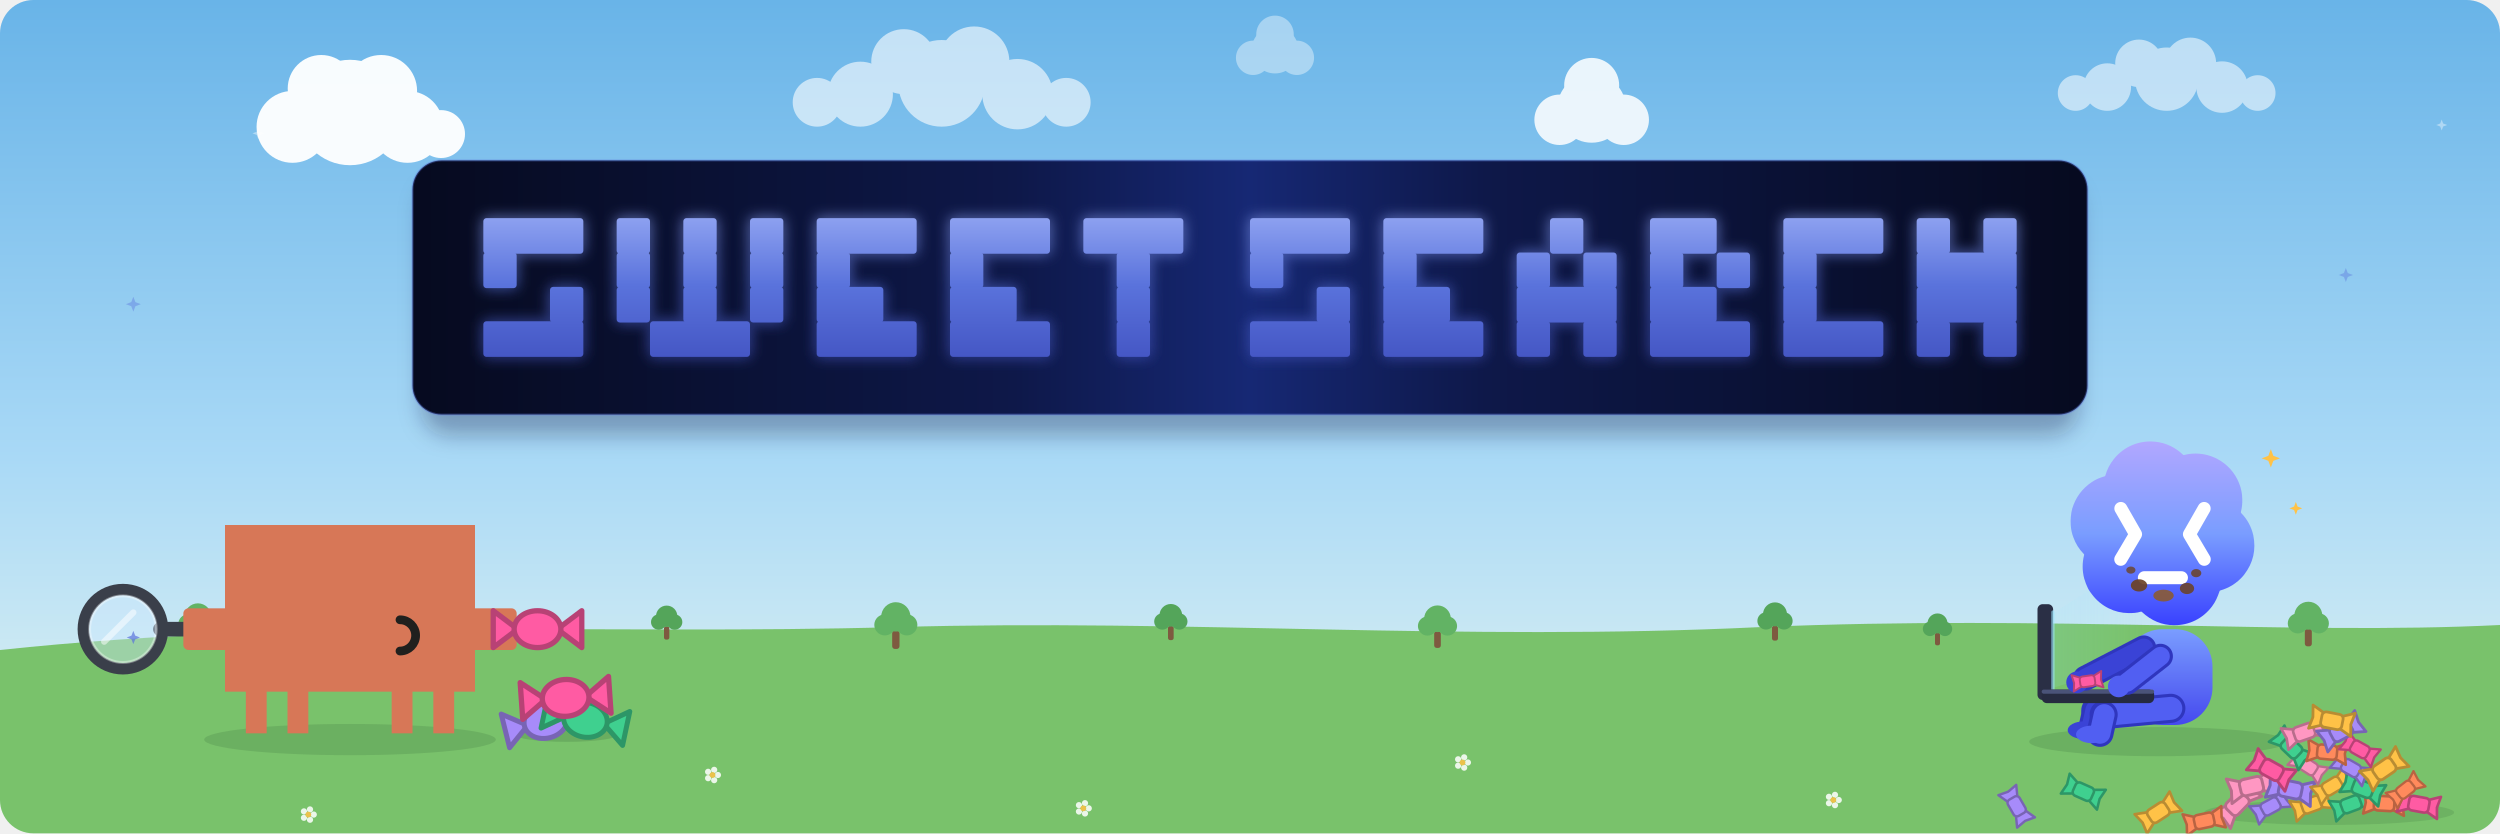
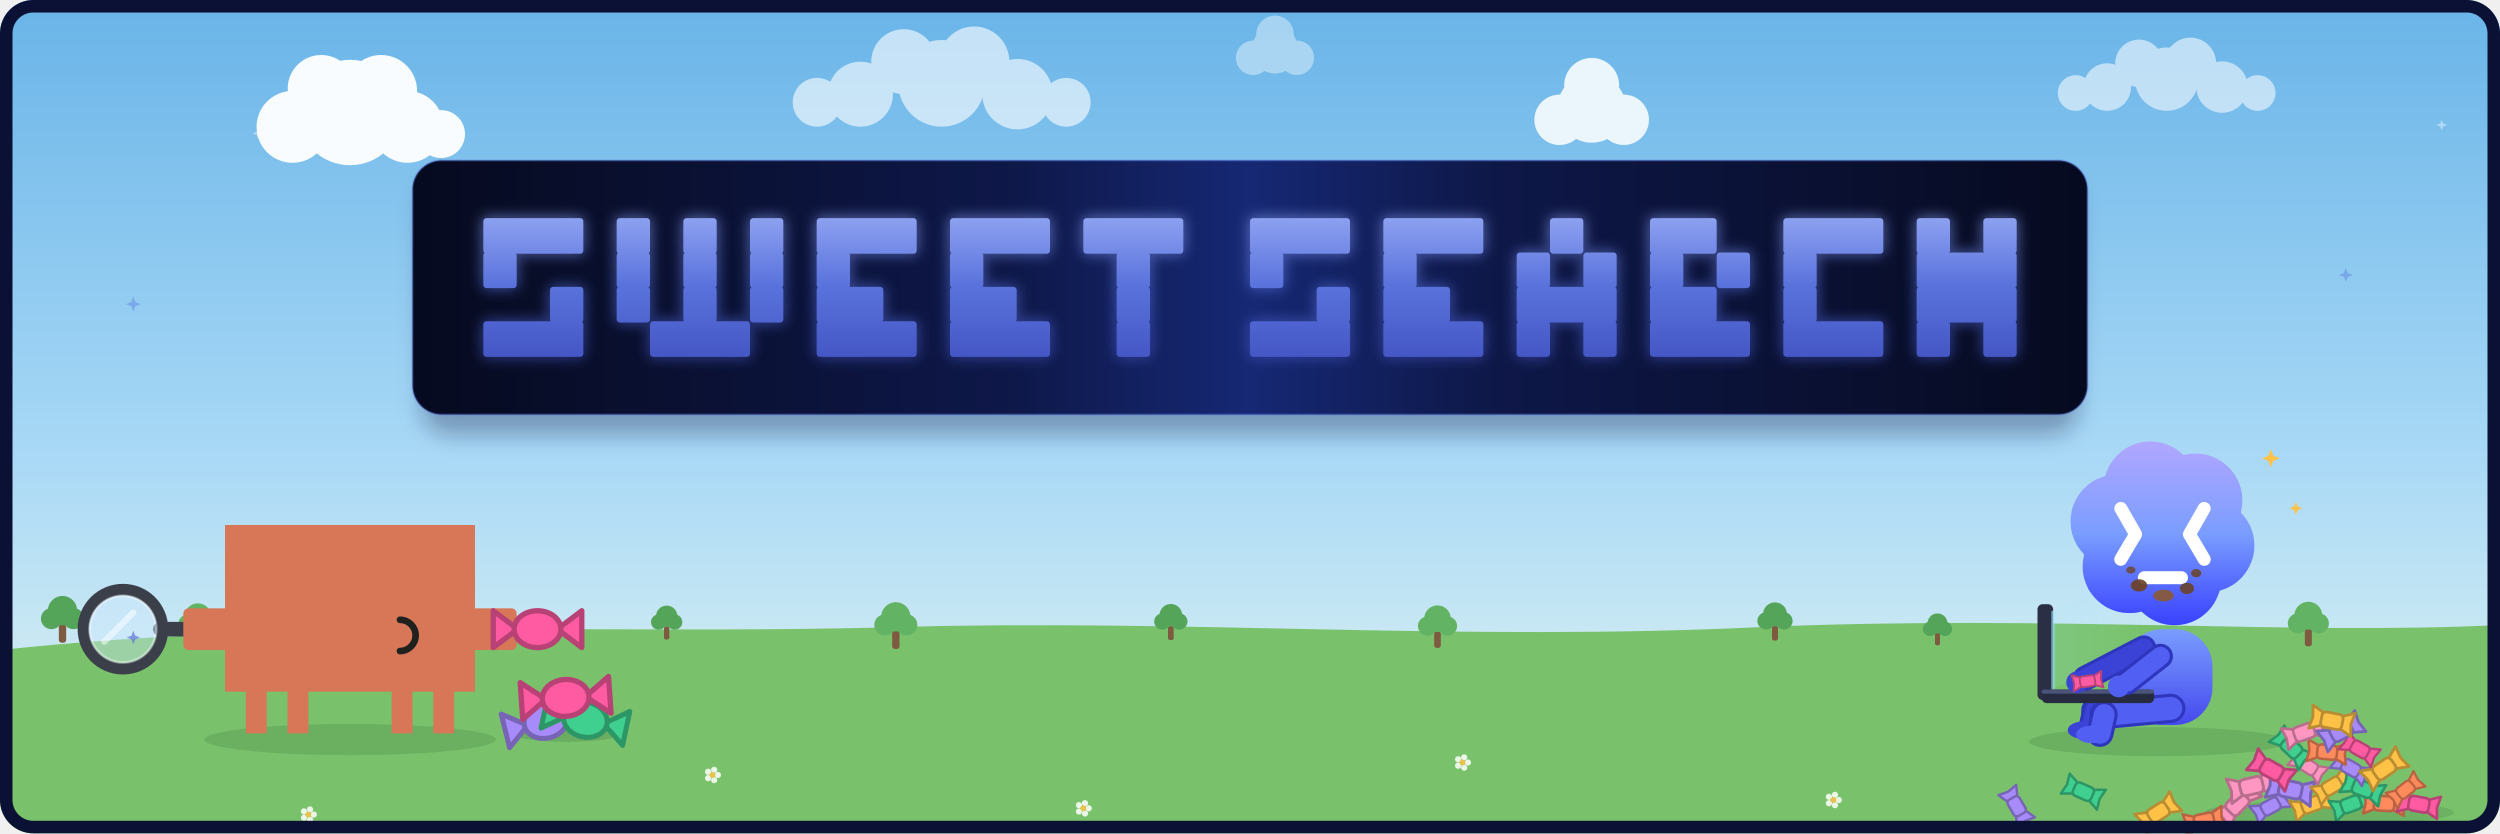
<svg xmlns="http://www.w3.org/2000/svg" viewBox="0 0 1200 400" width="1200" height="400" role="img" aria-label="sweet-search — Clawd and Codex enjoying candy around the SWEET SEARCH terminal banner">
  <defs>
    <linearGradient id="skyGrad" x1="0" y1="0" x2="0" y2="1">
      <stop offset="0%" stop-color="#69B4E8" />
      <stop offset="55%" stop-color="#A9D9F6" />
      <stop offset="100%" stop-color="#EAF7F0" />
    </linearGradient>
    <linearGradient id="bandGrad" x1="0" y1="0" x2="1" y2="0">
      <stop offset="0%" stop-color="#060A1F" />
      <stop offset="18%" stop-color="#0A1134" />
      <stop offset="36%" stop-color="#0E1849" />
      <stop offset="50%" stop-color="#162874" />
      <stop offset="64%" stop-color="#0E1849" />
      <stop offset="82%" stop-color="#0A1134" />
      <stop offset="100%" stop-color="#060A1F" />
    </linearGradient>
    <linearGradient id="glyphGrad" gradientUnits="userSpaceOnUse" x1="0" y1="105" x2="0" y2="171">
      <stop offset="0%" stop-color="#8CA0F0" />
      <stop offset="48%" stop-color="#5A73DC" />
      <stop offset="100%" stop-color="#4557C5" />
    </linearGradient>
    <linearGradient id="coxGrad" gradientUnits="userSpaceOnUse" x1="12" y1="3" x2="12" y2="21">
      <stop offset="0%" stop-color="#B1A7FF" />
      <stop offset="50%" stop-color="#7A9DFF" />
      <stop offset="100%" stop-color="#3941FF" />
    </linearGradient>
    <linearGradient id="coxBodyGrad" gradientUnits="userSpaceOnUse" x1="0" y1="-50" x2="0" y2="-4">
      <stop offset="0%" stop-color="#7A9DFF" />
      <stop offset="100%" stop-color="#4549EE" />
    </linearGradient>
    <linearGradient id="screenCone" x1="0" y1="0" x2="1" y2="0">
      <stop offset="0%" stop-color="#9FE8FF" stop-opacity="0.9" />
      <stop offset="100%" stop-color="#9FE8FF" stop-opacity="0" />
    </linearGradient>
    <linearGradient id="sweepGrad" x1="0" y1="0" x2="1" y2="0">
      <stop offset="0%" stop-color="#FFFFFF" stop-opacity="0" />
      <stop offset="50%" stop-color="#FFFFFF" stop-opacity="0.85" />
      <stop offset="100%" stop-color="#FFFFFF" stop-opacity="0" />
    </linearGradient>
    <filter id="glow" x="-40%" y="-40%" width="180%" height="180%">
      <feGaussianBlur stdDeviation="3.4" result="b" />
      <feMerge>
        <feMergeNode in="b" />
        <feMergeNode in="b" />
      </feMerge>
    </filter>
    <filter id="softBlur" x="-30%" y="-30%" width="160%" height="160%">
      <feGaussianBlur stdDeviation="5" />
    </filter>
    <g id="artRuns">
      <rect x="232" y="104.7" width="48" height="17.1" rx="1.5" />
      <rect x="296" y="104.7" width="16" height="17.1" rx="1.5" />
      <rect x="328" y="104.7" width="16" height="17.1" rx="1.5" />
      <rect x="360" y="104.7" width="16" height="17.1" rx="1.5" />
      <rect x="392" y="104.7" width="48" height="17.1" rx="1.5" />
      <rect x="456" y="104.7" width="48" height="17.1" rx="1.5" />
      <rect x="520" y="104.7" width="48" height="17.1" rx="1.5" />
      <rect x="600" y="104.7" width="48" height="17.1" rx="1.5" />
      <rect x="664" y="104.7" width="48" height="17.1" rx="1.5" />
      <rect x="744" y="104.7" width="16" height="17.1" rx="1.5" />
      <rect x="792" y="104.7" width="32" height="17.1" rx="1.5" />
      <rect x="856" y="104.7" width="48" height="17.1" rx="1.5" />
      <rect x="920" y="104.7" width="16" height="17.1" rx="1.5" />
      <rect x="952" y="104.7" width="16" height="17.1" rx="1.5" />
      <rect x="232" y="121.2" width="16" height="17.1" rx="1.5" />
      <rect x="296" y="121.2" width="16" height="17.1" rx="1.5" />
      <rect x="328" y="121.2" width="16" height="17.1" rx="1.5" />
      <rect x="360" y="121.2" width="16" height="17.1" rx="1.5" />
      <rect x="392" y="121.2" width="16" height="17.1" rx="1.5" />
      <rect x="456" y="121.2" width="16" height="17.1" rx="1.5" />
      <rect x="536" y="121.2" width="16" height="17.1" rx="1.5" />
      <rect x="600" y="121.2" width="16" height="17.1" rx="1.5" />
      <rect x="664" y="121.2" width="16" height="17.1" rx="1.5" />
      <rect x="728" y="121.2" width="16" height="17.1" rx="1.5" />
      <rect x="760" y="121.2" width="16" height="17.1" rx="1.5" />
      <rect x="792" y="121.2" width="16" height="17.1" rx="1.5" />
      <rect x="824" y="121.2" width="16" height="17.1" rx="1.5" />
      <rect x="856" y="121.2" width="16" height="17.1" rx="1.5" />
      <rect x="920" y="121.2" width="48" height="17.1" rx="1.5" />
      <rect x="264" y="137.7" width="16" height="17.1" rx="1.5" />
      <rect x="296" y="137.7" width="16" height="17.1" rx="1.5" />
      <rect x="328" y="137.7" width="16" height="17.1" rx="1.5" />
      <rect x="360" y="137.7" width="16" height="17.1" rx="1.5" />
      <rect x="392" y="137.7" width="32" height="17.1" rx="1.5" />
      <rect x="456" y="137.7" width="32" height="17.1" rx="1.5" />
      <rect x="536" y="137.7" width="16" height="17.1" rx="1.5" />
      <rect x="632" y="137.7" width="16" height="17.1" rx="1.5" />
      <rect x="664" y="137.7" width="32" height="17.1" rx="1.5" />
      <rect x="728" y="137.7" width="48" height="17.1" rx="1.5" />
      <rect x="792" y="137.7" width="32" height="17.1" rx="1.5" />
      <rect x="856" y="137.7" width="16" height="17.1" rx="1.5" />
      <rect x="920" y="137.7" width="48" height="17.1" rx="1.5" />
      <rect x="232" y="154.2" width="48" height="17.1" rx="1.5" />
      <rect x="312" y="154.2" width="48" height="17.1" rx="1.5" />
      <rect x="392" y="154.2" width="48" height="17.1" rx="1.5" />
      <rect x="456" y="154.2" width="48" height="17.1" rx="1.5" />
      <rect x="536" y="154.2" width="16" height="17.1" rx="1.5" />
      <rect x="600" y="154.2" width="48" height="17.1" rx="1.5" />
      <rect x="664" y="154.2" width="48" height="17.1" rx="1.5" />
      <rect x="728" y="154.2" width="16" height="17.1" rx="1.5" />
      <rect x="760" y="154.2" width="16" height="17.1" rx="1.5" />
      <rect x="792" y="154.2" width="48" height="17.1" rx="1.5" />
      <rect x="856" y="154.2" width="48" height="17.1" rx="1.5" />
      <rect x="920" y="154.2" width="16" height="17.1" rx="1.5" />
      <rect x="952" y="154.2" width="16" height="17.1" rx="1.5" />
    </g>
    <clipPath id="artClip">
      <use href="#artRuns" />
    </clipPath>
    <clipPath id="frame">
      <rect width="1200" height="400" rx="16" />
    </clipPath>
  </defs>
  <g clip-path="url(#frame)">
    <rect width="1200" height="400" fill="url(#skyGrad)" />
    <g transform="translate(168 54)" fill="#FFFFFF" opacity="0.95">
      <animateTransform attributeName="transform" type="translate" values="0 0;16 0;0 0" keyTimes="0;0.5;1" dur="34s" calcMode="spline" keySplines="0.4 0 0.6 1;0.4 0 0.6 1" additive="sum" begin="0s" repeatCount="indefinite" />
      <circle cx="0" cy="0" r="25.3" />
      <circle cx="-27.6" cy="6.9" r="17.25" />
      <circle cx="27.6" cy="6.9" r="17.25" />
      <circle cx="-13.8" cy="-11.5" r="16.1" />
      <circle cx="14.95" cy="-10.35" r="17.25" />
      <circle cx="43.7" cy="10.35" r="11.5" />
    </g>
    <g transform="translate(452 40)" fill="#FFFFFF" opacity="0.6">
      <animateTransform attributeName="transform" type="translate" values="0 0;-14 0;0 0" keyTimes="0;0.5;1" dur="40s" calcMode="spline" keySplines="0.4 0 0.6 1;0.4 0 0.6 1" additive="sum" begin="0s" repeatCount="indefinite" />
      <circle cx="0" cy="0" r="20.8" />
      <circle cx="-39" cy="5.2" r="15.6" />
      <circle cx="36.4" cy="5.2" r="16.9" />
      <circle cx="-18.2" cy="-10.4" r="15.6" />
      <circle cx="15.6" cy="-10.4" r="16.9" />
      <circle cx="59.8" cy="9.1" r="11.7" />
      <circle cx="-59.8" cy="9.1" r="11.7" />
    </g>
    <g transform="translate(764 52)" fill="#FFFFFF" opacity="0.85">
      <animateTransform attributeName="transform" type="translate" values="0 0;12 0;0 0" keyTimes="0;0.5;1" dur="28s" calcMode="spline" keySplines="0.4 0 0.6 1;0.4 0 0.6 1" additive="sum" begin="0s" repeatCount="indefinite" />
      <circle cx="0" cy="0" r="16.5" />
      <circle cx="-15.4" cy="5.5" r="12.1" />
      <circle cx="15.4" cy="5.5" r="12.1" />
      <circle cx="0" cy="-11" r="13.2" />
    </g>
    <g transform="translate(1040 38)" fill="#FFFFFF" opacity="0.55">
      <animateTransform attributeName="transform" type="translate" values="0 0;-10 0;0 0" keyTimes="0;0.5;1" dur="31s" calcMode="spline" keySplines="0.4 0 0.6 1;0.4 0 0.6 1" additive="sum" begin="0s" repeatCount="indefinite" />
      <circle cx="0" cy="0" r="15.2" />
      <circle cx="-28.5" cy="3.8" r="11.4" />
      <circle cx="26.6" cy="3.8" r="12.35" />
      <circle cx="-13.3" cy="-7.6" r="11.4" />
      <circle cx="11.4" cy="-7.6" r="12.35" />
      <circle cx="43.7" cy="6.65" r="8.55" />
      <circle cx="-43.7" cy="6.65" r="8.55" />
    </g>
    <g transform="translate(612 24)" fill="#FFFFFF" opacity="0.4">
      <animateTransform attributeName="transform" type="translate" values="0 0;8 0;0 0" keyTimes="0;0.5;1" dur="24s" calcMode="spline" keySplines="0.4 0 0.6 1;0.4 0 0.6 1" additive="sum" begin="0s" repeatCount="indefinite" />
      <circle cx="0" cy="0" r="11.25" />
      <circle cx="-10.5" cy="3.75" r="8.25" />
      <circle cx="10.5" cy="3.75" r="8.25" />
      <circle cx="0" cy="-7.5" r="9" />
    </g>
    <path d="M0,312 C150,296 290,305 430,301 C570,297 700,308 845,301 C985,295 1100,305 1200,300 L1200,340 L0,340 Z" fill="#79C26B" />
    <path d="M0,322 C180,308 340,316 520,311 C700,306 880,316 1040,310 C1110,308 1160,311 1200,310 L1200,350 L0,350 Z" fill="#79C26B" />
    <rect x="0" y="316" width="1200" height="84" fill="#79C26B" />
    <g transform="translate(95 305) scale(1)">
      <rect x="-1.6" y="-3" width="3.2" height="8" rx="1.2" fill="#7E5A40" />
      <circle cx="0" cy="-9" r="6.4" fill="#62B364" />
      <circle cx="-4.8" cy="-5.5" r="4.6" fill="#62B364" />
      <circle cx="4.8" cy="-5.5" r="4.6" fill="#62B364" />
    </g>
    <g transform="translate(320 303) scale(0.8)">
      <rect x="-1.6" y="-3" width="3.2" height="8" rx="1.2" fill="#7E5A40" />
      <circle cx="0" cy="-9" r="6.4" fill="#54A55A" />
      <circle cx="-4.8" cy="-5.5" r="4.6" fill="#54A55A" />
      <circle cx="4.8" cy="-5.5" r="4.6" fill="#54A55A" />
    </g>
    <g transform="translate(430 306) scale(1.1)">
      <rect x="-1.6" y="-3" width="3.2" height="8" rx="1.2" fill="#7E5A40" />
      <circle cx="0" cy="-9" r="6.4" fill="#62B364" />
      <circle cx="-4.8" cy="-5.5" r="4.6" fill="#62B364" />
      <circle cx="4.8" cy="-5.5" r="4.6" fill="#62B364" />
    </g>
    <g transform="translate(562 303) scale(0.85)">
      <rect x="-1.6" y="-3" width="3.2" height="8" rx="1.2" fill="#7E5A40" />
      <circle cx="0" cy="-9" r="6.4" fill="#54A55A" />
      <circle cx="-4.8" cy="-5.5" r="4.6" fill="#54A55A" />
      <circle cx="4.8" cy="-5.5" r="4.6" fill="#54A55A" />
    </g>
    <g transform="translate(690 306) scale(1)">
      <rect x="-1.6" y="-3" width="3.2" height="8" rx="1.2" fill="#7E5A40" />
      <circle cx="0" cy="-9" r="6.4" fill="#62B364" />
      <circle cx="-4.8" cy="-5.5" r="4.6" fill="#62B364" />
      <circle cx="4.8" cy="-5.5" r="4.6" fill="#62B364" />
    </g>
    <g transform="translate(852 303) scale(0.9)">
      <rect x="-1.6" y="-3" width="3.2" height="8" rx="1.2" fill="#7E5A40" />
      <circle cx="0" cy="-9" r="6.4" fill="#54A55A" />
      <circle cx="-4.8" cy="-5.5" r="4.6" fill="#54A55A" />
      <circle cx="4.8" cy="-5.5" r="4.6" fill="#54A55A" />
    </g>
    <g transform="translate(1108 305) scale(1.05)">
      <rect x="-1.6" y="-3" width="3.2" height="8" rx="1.2" fill="#7E5A40" />
      <circle cx="0" cy="-9" r="6.4" fill="#62B364" />
      <circle cx="-4.8" cy="-5.5" r="4.6" fill="#62B364" />
      <circle cx="4.8" cy="-5.5" r="4.6" fill="#62B364" />
    </g>
    <g transform="translate(930 306) scale(0.75)">
      <rect x="-1.6" y="-3" width="3.2" height="8" rx="1.2" fill="#7E5A40" />
      <circle cx="0" cy="-9" r="6.4" fill="#54A55A" />
      <circle cx="-4.8" cy="-5.5" r="4.6" fill="#54A55A" />
      <circle cx="4.8" cy="-5.5" r="4.6" fill="#54A55A" />
    </g>
    <g transform="translate(342 372)" opacity="0.85">
      <circle cx="2.6" cy="0" r="1.5" fill="#FFFFFF" />
      <circle cx="0.8" cy="2.47" r="1.5" fill="#FFFFFF" />
      <circle cx="-2.1" cy="1.53" r="1.5" fill="#FFFFFF" />
      <circle cx="-2.1" cy="-1.53" r="1.5" fill="#FFFFFF" />
      <circle cx="0.8" cy="-2.47" r="1.5" fill="#FFFFFF" />
      <circle r="1.4" fill="#FFC247" />
    </g>
    <g transform="translate(520 388)" opacity="0.85">
      <circle cx="2.6" cy="0" r="1.5" fill="#FFFFFF" />
      <circle cx="0.8" cy="2.47" r="1.5" fill="#FFFFFF" />
      <circle cx="-2.1" cy="1.53" r="1.5" fill="#FFFFFF" />
      <circle cx="-2.1" cy="-1.53" r="1.5" fill="#FFFFFF" />
      <circle cx="0.8" cy="-2.47" r="1.5" fill="#FFFFFF" />
      <circle r="1.4" fill="#FFC247" />
    </g>
    <g transform="translate(702 366)" opacity="0.85">
      <circle cx="2.6" cy="0" r="1.5" fill="#FFFFFF" />
      <circle cx="0.8" cy="2.47" r="1.5" fill="#FFFFFF" />
      <circle cx="-2.1" cy="1.53" r="1.5" fill="#FFFFFF" />
      <circle cx="-2.1" cy="-1.53" r="1.5" fill="#FFFFFF" />
      <circle cx="0.8" cy="-2.47" r="1.5" fill="#FFFFFF" />
      <circle r="1.4" fill="#FFC247" />
    </g>
    <g transform="translate(880 384)" opacity="0.85">
      <circle cx="2.6" cy="0" r="1.5" fill="#FFFFFF" />
      <circle cx="0.8" cy="2.47" r="1.5" fill="#FFFFFF" />
      <circle cx="-2.1" cy="1.53" r="1.5" fill="#FFFFFF" />
      <circle cx="-2.1" cy="-1.53" r="1.5" fill="#FFFFFF" />
      <circle cx="0.8" cy="-2.47" r="1.5" fill="#FFFFFF" />
      <circle r="1.4" fill="#FFC247" />
    </g>
    <g transform="translate(148 391)" opacity="0.85">
      <circle cx="2.6" cy="0" r="1.5" fill="#FFFFFF" />
      <circle cx="0.8" cy="2.47" r="1.5" fill="#FFFFFF" />
      <circle cx="-2.1" cy="1.53" r="1.5" fill="#FFFFFF" />
      <circle cx="-2.1" cy="-1.53" r="1.5" fill="#FFFFFF" />
      <circle cx="0.8" cy="-2.47" r="1.5" fill="#FFFFFF" />
      <circle r="1.4" fill="#FFC247" />
    </g>
    <path transform="translate(64 146) scale(0.9)" fill="#5A73DC" opacity="0.4" d="M0,-4 L1.1,-1.1 L4,0 L1.1,1.1 L0,4 L-1.1,1.1 L-4,0 L-1.1,-1.1 Z">
      <animate attributeName="opacity" values="0.12;0.6;0.12" keyTimes="0;0.5;1" dur="3.2s" begin="0.4s" repeatCount="indefinite" />
    </path>
    <path transform="translate(124 64) scale(0.7)" fill="#FFFFFF" opacity="0.4" d="M0,-4 L1.1,-1.1 L4,0 L1.1,1.1 L0,4 L-1.1,1.1 L-4,0 L-1.1,-1.1 Z">
      <animate attributeName="opacity" values="0.12;0.6;0.12" keyTimes="0;0.5;1" dur="4.1s" begin="1.5s" repeatCount="indefinite" />
    </path>
    <path transform="translate(1126 132) scale(0.85)" fill="#5A73DC" opacity="0.4" d="M0,-4 L1.1,-1.1 L4,0 L1.1,1.1 L0,4 L-1.1,1.1 L-4,0 L-1.1,-1.1 Z">
      <animate attributeName="opacity" values="0.12;0.6;0.12" keyTimes="0;0.5;1" dur="3.6s" begin="0.9s" repeatCount="indefinite" />
    </path>
    <path transform="translate(1172 60) scale(0.65)" fill="#FFFFFF" opacity="0.4" d="M0,-4 L1.1,-1.1 L4,0 L1.1,1.1 L0,4 L-1.1,1.1 L-4,0 L-1.1,-1.1 Z">
      <animate attributeName="opacity" values="0.12;0.6;0.12" keyTimes="0;0.5;1" dur="2.8s" begin="2.2s" repeatCount="indefinite" />
    </path>
+     <g transform="translate(30 303) scale(1.1)">
+       <rect x="-1.6" y="-3" width="3.2" height="8" rx="1.2" fill="#7E5A40" />
+       <circle cx="0" cy="-9" r="6.4" fill="#54A55A" />
+       <circle cx="-4.8" cy="-5.5" r="4.6" fill="#54A55A" />
+       <circle cx="4.8" cy="-5.5" r="4.6" fill="#54A55A" />
+       <g opacity="0" fill="#4A3B33">
+         <animate attributeName="opacity" values="0;0;1;1;0;0" keyTimes="0;0.185;0.2;0.935;0.965;1" dur="8s" begin="0s" repeatCount="indefinite" />
+         <circle cx="0" cy="-9" r="6.4" />
+         <circle cx="-4.8" cy="-5.5" r="4.6" />
+         <circle cx="4.8" cy="-5.5" r="4.6" />
+       </g>
+     </g>
+     <polygon points="88,0 130,0 121,212 115,212" fill="#FFF6C9" opacity="0">
+       <animate attributeName="opacity" values="0;0;0.42;0.42;0;0" keyTimes="0;0.14;0.155;0.215;0.235;1" dur="8s" begin="0s" repeatCount="indefinite" />
+     </polygon>
+     <polygon points="115,211.6 121,218.4 35.9,298.8 24.1,285.2" fill="#FFE875" opacity="0">
+       <animate attributeName="opacity" values="0;0;0.85;0.6;0.85;0.55;0.85;0;0" keyTimes="0;0.153;0.162;0.175;0.188;0.2;0.212;0.23;1" dur="8s" begin="0s" repeatCount="indefinite" />
+     </polygon>
+     <line x1="118" y1="215" x2="30" y2="292" stroke="#FFFDE6" stroke-width="2.6" stroke-linecap="round" opacity="0">
+       <animate attributeName="opacity" values="0;0;1;0.7;1;0.7;1;0;0" keyTimes="0;0.153;0.162;0.175;0.188;0.2;0.212;0.23;1" dur="8s" begin="0s" repeatCount="indefinite" />
+     </line>
+     <g opacity="0">
+       <animate attributeName="opacity" values="0;0;1;1;0.65;0;0" keyTimes="0;0.175;0.195;0.66;0.74;0.8;1" dur="8s" begin="0s" repeatCount="indefinite" />
+       <g transform="translate(30 290)">
+         <g>
+           <animateTransform attributeName="transform" type="scale" values="1 1;1.12 0.9;0.93 1.08;1.07 0.94;1 1" keyTimes="0;0.25;0.5;0.75;1" dur="0.46s" begin="0s" repeatCount="indefinite" />
+           <path d="M0,10 C-8,4 -6,-8 0,-18 C6,-8 8,4 0,10 Z" fill="#FF8A3C" stroke="#B8632B" stroke-width="1.3" stroke-linejoin="round" />
+           <path d="M0,7 C-4.5,2.5 -3.5,-4 0,-10 C3.5,-4 4.5,2.5 0,7 Z" fill="#FFD24A" />
+           <g transform="translate(-8 4) rotate(-14) scale(0.6)">
+             <path d="M0,10 C-8,4 -6,-8 0,-18 C6,-8 8,4 0,10 Z" fill="#FF8A3C" stroke="#B8632B" stroke-width="1.3" stroke-linejoin="round" />
+           </g>
+           <g transform="translate(8 5) rotate(13) scale(0.5)">
+             <path d="M0,10 C-8,4 -6,-8 0,-18 C6,-8 8,4 0,10 Z" fill="#FFB347" />
+           </g>
+         </g>
+       </g>
+     </g>
+     <g fill="#9AA0A8">
+       <g opacity="0">
+         <animate attributeName="opacity" values="0;0;0.55;0.45;0;0" keyTimes="0;0.58;0.66;0.86;0.93;1" dur="8s" begin="0s" repeatCount="indefinite" />
+         <g>
+           <animateTransform attributeName="transform" type="translate" values="0 0;0 0;0 -12;0 -24;0 -32;0 -32" keyTimes="0;0.58;0.7;0.82;0.93;1" dur="8s" begin="0s" repeatCount="indefinite" />
+           <circle cx="30" cy="281" r="5" />
+         </g>
+       </g>
+       <g opacity="0">
+         <animate attributeName="opacity" values="0;0;0.5;0.4;0;0" keyTimes="0;0.66;0.74;0.9;0.96;1" dur="8s" begin="0s" repeatCount="indefinite" />
+         <g>
+           <animateTransform attributeName="transform" type="translate" values="0 0;0 0;0 -10;0 -20;0 -26;0 -26" keyTimes="0;0.66;0.78;0.88;0.96;1" dur="8s" begin="0s" repeatCount="indefinite" />
+           <circle cx="35" cy="285" r="3.8" />
+         </g>
+       </g>
+     </g>
    <g>
      <animateTransform attributeName="transform" type="translate" values="0 0;0 -2.5;0 0" keyTimes="0;0.5;1" dur="7s" calcMode="spline" keySplines="0.4 0 0.6 1;0.4 0 0.6 1" begin="0s" repeatCount="indefinite" />
      <rect x="202" y="87" width="796" height="122" rx="14" fill="#0A1134" opacity="0.3" filter="url(#softBlur)" />
      <rect x="198" y="77" width="804" height="122" rx="14" fill="url(#bandGrad)" stroke="#5A73DC" stroke-opacity="0.35" stroke-width="1" />
      <g fill="url(#glyphGrad)">
        <use href="#artRuns" filter="url(#glow)" opacity="0.45">
          <animate attributeName="opacity" values="0.3;0.55;0.3" keyTimes="0;0.5;1" dur="4.2s" begin="0s" repeatCount="indefinite" />
        </use>
        <use href="#artRuns" />
      </g>
      <g clip-path="url(#artClip)">
        <rect x="0" y="97" width="130" height="82" fill="url(#sweepGrad)" opacity="0.38" transform="skewX(-18)">
          <animate attributeName="x" values="62;1058;1058" keyTimes="0;0.55;1" dur="6s" begin="1.6s" repeatCount="indefinite" />
        </rect>
      </g>
    </g>
-     <ellipse cx="168" cy="355" rx="70" ry="7.5" fill="#2E5C33" opacity="0.18" />
+     <ellipse cx="168" cy="355" rx="70" ry="7.5" fill="#2E5C33" opacity="0.18">
+       <animate attributeName="rx" values="70;70;61;61;70;70" keyTimes="0;0.075;0.16;0.21;0.305;1" dur="8s" begin="0s" repeatCount="indefinite" />
+     </ellipse>
    <g transform="translate(88 252)">
      <animateTransform attributeName="transform" type="translate" values="0 0;0 -2;0 0" keyTimes="0;0.5;1" dur="5.3s" calcMode="spline" keySplines="0.4 0 0.6 1;0.4 0 0.6 1" additive="sum" begin="0s" repeatCount="indefinite" />
+       <rect x="120" y="70" width="10" height="30" fill="#D77757" />
      <g>
        <animateTransform attributeName="transform" type="rotate" values="0 130 100;0 130 100;-5 130 100;28.5 130 100;28.5 130 100;-4 130 100;0 130 100;0 130 100" keyTimes="0;0.04;0.075;0.155;0.205;0.265;0.3;1" dur="8s" calcMode="spline" keySplines="0 0 1 1;0.4 0 0.6 1;0.35 0 0.5 1;0 0 1 1;0.3 0 0.5 1;0.35 0 0.6 1;0 0 1 1" begin="0s" repeatCount="indefinite" />
        <g transform="translate(20 50)">
          <g>
            <animateTransform attributeName="transform" type="rotate" values="25;31;25" keyTimes="0;0.5;1" dur="6s" calcMode="spline" keySplines="0.4 0 0.6 1;0.4 0 0.6 1" begin="0s" repeatCount="indefinite" />
            <line x1="-14" y1="0" x2="-31" y2="0" stroke="#3A3F4A" stroke-width="7" stroke-linecap="round" />
            <g transform="translate(-49 0)">
              <circle r="19" fill="#CFE9FF" opacity="0.4" />
+               <circle r="16" fill="#FFF9D6" opacity="0">
+                 <animate attributeName="opacity" values="0;0;0.9;0.35;0;0" keyTimes="0;0.147;0.158;0.205;0.227;1" dur="8s" begin="0s" repeatCount="indefinite" />
+               </circle>
              <circle r="19" fill="none" stroke="#3A3F4A" stroke-width="5.5" />
              <circle r="16" fill="none" stroke="#FFFFFF" stroke-opacity="0.35" stroke-width="1.4" />
              <line x1="-9" y1="6" x2="5" y2="-8" stroke="#FFFFFF" stroke-width="3" stroke-linecap="round" opacity="0.5">
                <animate attributeName="opacity" values="0.15;0.7;0.15" keyTimes="0;0.5;1" dur="4.5s" begin="0.8s" repeatCount="indefinite" />
              </line>
              <path d="M0,-3.2 L0.9,-0.9 L3.2,0 L0.9,0.9 L0,3.2 L-0.9,0.9 L-3.2,0 L-0.9,-0.9 Z" fill="#5A73DC" opacity="0.7" transform="translate(5 4)">
                <animate attributeName="opacity" values="0.25;0.85;0.25" keyTimes="0;0.5;1" dur="3.4s" begin="0s" repeatCount="indefinite" />
              </path>
            </g>
            <rect x="-20" y="-10" width="27" height="20" rx="2.5" fill="#D77757" />
          </g>
        </g>
        <g transform="translate(80 100)">
          <g>
            <animateTransform attributeName="transform" type="scale" values="1 1;1 1;1.035 0.95;0.985 1.025;1 1;1 1" keyTimes="0;0.625;0.655;0.685;0.715;1" dur="8s" calcMode="spline" keySplines="0 0 1 1;0.4 0 0.6 1;0.4 0 0.6 1;0.4 0 0.6 1;0 0 1 1" begin="0s" repeatCount="indefinite" />
            <g transform="translate(-80 -100)">
              <g>
                <animateTransform attributeName="transform" type="translate" values="0 0;0 0;0 1.4;0 0;0 1.4;0 0;0 1.4;0 0;0 0" keyTimes="0;0.43;0.46;0.49;0.52;0.55;0.58;0.61;1" dur="8s" additive="sum" begin="0s" repeatCount="indefinite" />
-                 <path d="M20,0 H140 V80 H130 V100 H120 V80 H110 V100 H100 V80 H60 V100 H50 V80 H40 V100 H30 V80 H20 Z" fill="#D77757" />
+                 <path d="M20,0 H140 V80 H110 V100 H100 V80 H60 V100 H50 V80 H40 V100 H30 V80 H20 Z" fill="#D77757" />
                <g>
-                   <animate attributeName="opacity" values="1;1;0;0;1;1" keyTimes="0;0.665;0.695;0.875;0.905;1" dur="8s" begin="0s" repeatCount="indefinite" />
                  <rect x="40" width="10" fill="#20201E">
-                     <animate attributeName="y" values="20;20;28.5;28.5;20;20;28.5;20;20" keyTimes="0;0.625;0.645;0.685;0.705;0.92;0.935;0.95;1" dur="8s" begin="0s" repeatCount="indefinite" />
-                     <animate attributeName="height" values="20;20;3;3;20;20;3;20;20" keyTimes="0;0.625;0.645;0.685;0.705;0.92;0.935;0.95;1" dur="8s" begin="0s" repeatCount="indefinite" />
+                     <animate attributeName="y" values="20;20;28.5;28.5;20;20" keyTimes="0;0.625;0.65;0.875;0.905;1" dur="8s" begin="0s" repeatCount="indefinite" />
+                     <animate attributeName="height" values="20;20;3;3;20;20" keyTimes="0;0.625;0.65;0.875;0.905;1" dur="8s" begin="0s" repeatCount="indefinite" />
                  </rect>
                  <rect x="110" width="10" fill="#20201E">
-                     <animate attributeName="y" values="20;20;28.5;28.5;20;20;28.5;20;20" keyTimes="0;0.625;0.645;0.685;0.705;0.92;0.935;0.95;1" dur="8s" begin="0s" repeatCount="indefinite" />
-                     <animate attributeName="height" values="20;20;3;3;20;20;3;20;20" keyTimes="0;0.625;0.645;0.685;0.705;0.92;0.935;0.95;1" dur="8s" begin="0s" repeatCount="indefinite" />
+                     <animate attributeName="y" values="20;20;28.5;28.5;20;20" keyTimes="0;0.625;0.65;0.875;0.905;1" dur="8s" begin="0s" repeatCount="indefinite" />
+                     <animate attributeName="height" values="20;20;3;3;20;20" keyTimes="0;0.625;0.65;0.875;0.905;1" dur="8s" begin="0s" repeatCount="indefinite" />
                  </rect>
-                 </g>
-                 <g opacity="0" stroke="#20201E" stroke-width="4.2" stroke-linecap="round" fill="none">
-                   <animate attributeName="opacity" values="0;0;1;1;0;0" keyTimes="0;0.665;0.695;0.875;0.905;1" dur="8s" begin="0s" repeatCount="indefinite" />
-                   <path d="M38,33 Q45,25 52,33" />
-                   <path d="M108,33 Q115,25 122,33" />
                </g>
                <g transform="translate(104 53)">
                  <g>
                    <animateTransform attributeName="transform" type="scale" values="0;0;0.5;1;0.45;1;0.45;1;0;0" keyTimes="0;0.42;0.445;0.46;0.49;0.52;0.55;0.58;0.62;1" dur="8s" calcMode="spline" keySplines="0 0 1 1;0.3 0 0.6 1;0.4 0 0.6 1;0.4 0 0.6 1;0.4 0 0.6 1;0.4 0 0.6 1;0.4 0 0.6 1;0.4 0 0.6 1;0 0 1 1" begin="0s" repeatCount="indefinite" />
-                     <path d="M0,-7.5 A7.5,7.5 0 0 1 0,7.5" stroke="#20201E" stroke-width="4.2" stroke-linecap="round" fill="none" />
+                     <path d="M0,-7.5 A7.5,7.5 0 0 1 0,7.5" stroke="#20201E" stroke-width="3.2" stroke-linecap="round" fill="none" />
                  </g>
                </g>
                <ellipse cx="80" cy="55" rx="7" ry="0.01" fill="#20201E" opacity="0">
                  <animate attributeName="ry" values="0.01;0.01;10.5;10.5;2.5;6;2.5;6;2.5;6;2.5;2;0.01;0.01" keyTimes="0;0.295;0.315;0.375;0.4;0.43;0.46;0.49;0.52;0.55;0.58;0.61;0.64;1" dur="8s" begin="0s" repeatCount="indefinite" />
                  <animate attributeName="opacity" values="0;0;1;1;0;0" keyTimes="0;0.295;0.31;0.63;0.66;1" dur="8s" begin="0s" repeatCount="indefinite" />
                </ellipse>
-                 <path d="M66,49 Q80,61 94,49" stroke="#20201E" stroke-width="4.2" stroke-linecap="round" fill="none" opacity="0">
-                   <animate attributeName="opacity" values="0;0;1;1;0;0" keyTimes="0;0.665;0.7;0.875;0.91;1" dur="8s" begin="0s" repeatCount="indefinite" />
-                 </path>
              </g>
            </g>
          </g>
        </g>
        <g transform="translate(140 50)">
          <g>
            <animateTransform attributeName="transform" type="rotate" values="0;0;20;20;8;8;18;-55;0;0" keyTimes="0;0.04;0.075;0.155;0.205;0.3;0.315;0.345;0.46;1" dur="8s" calcMode="spline" keySplines="0 0 1 1;0.4 0 0.6 1;0 0 1 1;0.3 0 0.6 1;0 0 1 1;0.4 0 0.6 1;0.5 0 0.8 1;0.3 0 0.5 1;0 0 1 1" begin="0s" repeatCount="indefinite" />
            <rect x="-7" y="-10" width="27" height="20" rx="2.5" fill="#D77757" />
            <g transform="translate(30 0)">
              <g>
                <animate attributeName="opacity" values="0;0;1;1;0;0" keyTimes="0;0.165;0.175;0.333;0.336;1" dur="8s" begin="0s" repeatCount="indefinite" />
                <g transform="scale(1.7)" stroke="#B84275" stroke-width="1.5" stroke-linejoin="round">
                  <path d="M-5.6,0 L-12.5,-5.2 L-12.5,5.2 Z" fill="#FF5BA3" />
                  <path d="M5.6,0 L12.5,-5.2 L12.5,5.2 Z" fill="#FF5BA3" />
                  <ellipse rx="6.6" ry="5.2" fill="#FF5BA3" />
                </g>
              </g>
            </g>
          </g>
        </g>
      </g>
      <g opacity="0">
        <animate attributeName="opacity" values="0;0;1;1;0;0" keyTimes="0;0.336;0.339;0.378;0.382;1" dur="8s" begin="0s" repeatCount="indefinite" />
        <g>
          <animateTransform attributeName="transform" type="translate" values="167 36.8;167 36.8;137.3 7.2;108.4 12.6;94.1 28.4;80 53;80 53" keyTimes="0;0.336;0.347;0.358;0.369;0.38;1" dur="8s" begin="0s" repeatCount="indefinite" />
          <g>
            <animateTransform attributeName="transform" type="rotate" values="0;0;300;300" keyTimes="0;0.336;0.38;1" dur="8s" begin="0s" repeatCount="indefinite" />
            <g transform="scale(1.7)" stroke="#B84275" stroke-width="1.5" stroke-linejoin="round">
              <path d="M-5.6,0 L-12.5,-5.2 L-12.5,5.2 Z" fill="#FF5BA3" />
              <path d="M5.6,0 L12.5,-5.2 L12.5,5.2 Z" fill="#FF5BA3" />
              <ellipse rx="6.6" ry="5.2" fill="#FF5BA3" />
            </g>
          </g>
        </g>
      </g>
    </g>
    <g>
      <ellipse cx="272" cy="352.5" rx="25" ry="3.6" fill="#2E5C33" opacity="0.2" />
      <g transform="translate(262 346) rotate(-14)">
        <g transform="scale(1.6)" stroke="#7864B4" stroke-width="1.5" stroke-linejoin="round">
          <path d="M-5.6,0 L-12.5,-5.2 L-12.5,5.2 Z" fill="#A78BFA" />
          <path d="M5.6,0 L12.5,-5.2 L12.5,5.2 Z" fill="#A78BFA" />
          <ellipse rx="6.6" ry="5.2" fill="#A78BFA" />
        </g>
      </g>
      <g transform="translate(281 345.5) rotate(12)">
        <g transform="scale(1.6)" stroke="#2D9667" stroke-width="1.5" stroke-linejoin="round">
          <path d="M-5.6,0 L-12.5,-5.2 L-12.5,5.2 Z" fill="#3FD08F" />
          <path d="M5.6,0 L12.5,-5.2 L12.5,5.2 Z" fill="#3FD08F" />
          <ellipse rx="6.6" ry="5.2" fill="#3FD08F" />
        </g>
      </g>
      <g transform="translate(271.5 335) rotate(-4)">
        <g>
          <animate attributeName="opacity" values="1;1;0;0;1;1" keyTimes="0;0.16;0.17;0.93;0.96;1" dur="8s" begin="0s" repeatCount="indefinite" />
          <g transform="scale(1.7)" stroke="#B84275" stroke-width="1.5" stroke-linejoin="round">
            <path d="M-5.6,0 L-12.5,-5.2 L-12.5,5.2 Z" fill="#FF5BA3" />
            <path d="M5.6,0 L12.5,-5.2 L12.5,5.2 Z" fill="#FF5BA3" />
            <ellipse rx="6.6" ry="5.2" fill="#FF5BA3" />
          </g>
        </g>
      </g>
    </g>
    <ellipse cx="1036" cy="356" rx="62" ry="7" fill="#2E5C33" opacity="0.18" />
    <g transform="translate(1042 352)">
      <animateTransform attributeName="transform" type="translate" values="0 0;0 -1.5;0 0" keyTimes="0;0.5;1" dur="3.1s" calcMode="spline" keySplines="0.4 0 0.6 1;0.4 0 0.6 1" additive="sum" begin="0s" repeatCount="indefinite" />
      <g>
        <animateTransform attributeName="transform" type="translate" values="0 0;0 0;1 0;-1 0;0.7 0;-0.5 0;0 0;0 0" keyTimes="0;0.85;0.875;0.9;0.925;0.95;0.975;1" dur="3.4s" additive="sum" begin="0s" repeatCount="indefinite" />
        <line x1="-4" y1="-14" x2="-36" y2="-11" stroke="#2F36BE" stroke-width="14" stroke-linecap="round" />
        <line x1="-4" y1="-14" x2="-36" y2="-11" stroke="#3A43D6" stroke-width="11" stroke-linecap="round" />
        <line x1="-36" y1="-11" x2="-38" y2="-2" stroke="#2F36BE" stroke-width="13" stroke-linecap="round" />
        <line x1="-36" y1="-11" x2="-38" y2="-2" stroke="#3A43D6" stroke-width="10" stroke-linecap="round" />
        <ellipse cx="-42" cy="-1.5" rx="7.5" ry="4.2" fill="#3A43D6" />
        <rect x="-22" y="-50" width="42" height="46" rx="18" fill="url(#coxBodyGrad)" />
        <line x1="0" y1="-12" x2="-32" y2="-9" stroke="#2F36BE" stroke-width="14" stroke-linecap="round" />
        <line x1="0" y1="-12" x2="-32" y2="-9" stroke="#515FF2" stroke-width="11" stroke-linecap="round" />
        <line x1="-32" y1="-9" x2="-34" y2="0" stroke="#2F36BE" stroke-width="13" stroke-linecap="round" />
        <line x1="-32" y1="-9" x2="-34" y2="0" stroke="#515FF2" stroke-width="10" stroke-linecap="round" />
        <ellipse cx="-38" cy="0.5" rx="7.5" ry="4.2" fill="#515FF2" />
        <g>
          <polygon points="-56,-58 -12,-86 -12,-36 -56,-22" fill="url(#screenCone)" opacity="0.14">
            <animate attributeName="opacity" values="0.09;0.17;0.11;0.16;0.09" keyTimes="0;0.3;0.55;0.8;1" dur="1.3s" begin="0s" repeatCount="indefinite" />
          </polygon>
          <rect x="-64" y="-62" width="7.5" height="46" rx="2.5" fill="#2A2F45" />
          <rect x="-57.4" y="-59" width="1.6" height="40" rx="0.8" fill="#9FE8FF" opacity="0.6" />
          <rect x="-62" y="-21" width="54" height="6.5" rx="2.5" fill="#262B40" />
          <rect x="-62" y="-21" width="54" height="2" rx="1" fill="#4A5378" />
        </g>
        <g>
          <line x1="-13" y1="-41" x2="-41" y2="-26.5" stroke="#2F36BE" stroke-width="12" stroke-linecap="round" />
          <line x1="-13" y1="-41" x2="-41" y2="-26.5" stroke="#3A43D6" stroke-width="9" stroke-linecap="round" />
          <g>
            <animateTransform attributeName="transform" type="translate" values="0 0;0 -2.4;0 0" keyTimes="0;0.5;1" dur="0.17s" additive="sum" begin="0s" repeatCount="indefinite" />
            <circle cx="-45" cy="-24.5" r="5.2" fill="#3A43D6" />
          </g>
        </g>
        <g>
          <line x1="-5" y1="-37" x2="-21" y2="-24.5" stroke="#2F36BE" stroke-width="12" stroke-linecap="round" />
          <line x1="-5" y1="-37" x2="-21" y2="-24.5" stroke="#515FF2" stroke-width="9" stroke-linecap="round" />
          <g>
            <animateTransform attributeName="transform" type="translate" values="0 -2.4;0 0;0 -2.4" keyTimes="0;0.5;1" dur="0.17s" additive="sum" begin="0s" repeatCount="indefinite" />
            <circle cx="-25" cy="-22.5" r="5.2" fill="#515FF2" />
          </g>
        </g>
        <g transform="translate(-4 -96)">
          <g>
            <animateTransform attributeName="transform" type="rotate" values="-2.5;-0.2;-2.5" keyTimes="0;0.5;1" dur="0.55s" calcMode="spline" keySplines="0.4 0 0.6 1;0.4 0 0.6 1" begin="0s" repeatCount="indefinite" />
            <g transform="scale(4.9) translate(-12 -12)">
              <path d="M9.064 3.344a4.578 4.578 0 012.285-.312c1 .115 1.891.54 2.673 1.275.01.01.024.017.037.021a.09.09 0 00.043 0 4.55 4.55 0 013.046.275l.047.022.116.057a4.581 4.581 0 012.188 2.399c.209.51.313 1.041.315 1.595a4.24 4.24 0 01-.134 1.223.123.123 0 00.03.115c.594.607.988 1.33 1.183 2.17.289 1.425-.007 2.71-.887 3.854l-.136.166a4.548 4.548 0 01-2.201 1.388.123.123 0 00-.081.076c-.191.551-.383 1.023-.74 1.494-.9 1.187-2.222 1.846-3.711 1.838-1.187-.006-2.239-.44-3.157-1.302a.107.107 0 00-.105-.024c-.388.125-.78.143-1.204.138a4.441 4.441 0 01-1.945-.466 4.544 4.544 0 01-1.61-1.335c-.152-.202-.303-.392-.414-.617a5.81 5.81 0 01-.37-.961 4.582 4.582 0 01-.014-2.298.124.124 0 00.006-.056.085.085 0 00-.027-.048 4.467 4.467 0 01-1.034-1.651 3.896 3.896 0 01-.251-1.192 5.189 5.189 0 01.141-1.6c.337-1.112.982-1.985 1.933-2.618.212-.141.413-.251.601-.33.215-.089.43-.164.646-.227a.098.098 0 00.065-.066 4.51 4.51 0 01.829-1.615 4.535 4.535 0 011.837-1.388z" fill="url(#coxGrad)" />
              <g transform="translate(12 11.93)">
                <g>
                  <animateTransform attributeName="transform" type="scale" values="1 1;1 1;1 0.25;1 1;1 1" keyTimes="0;0.9;0.93;0.96;1" dur="3.7s" begin="0s" repeatCount="indefinite" />
                  <g transform="translate(-12 -11.93)">
                    <path d="M8.462 9.23a.637.637 0 00-1.106.631l1.272 2.224-1.266 2.136a.636.636 0 101.095.649l1.454-2.455a.636.636 0 00.005-.64L8.462 9.23z" fill="#FFFFFF" />
                    <path d="M8.462 9.23a.637.637 0 00-1.106.631l1.272 2.224-1.266 2.136a.636.636 0 101.095.649l1.454-2.455a.636.636 0 00.005-.64L8.462 9.23z" fill="#FFFFFF" transform="matrix(-1 0 0 1 24 0)" />
                  </g>
                </g>
              </g>
              <g transform="translate(-2.36 1.8)">
                <g transform="translate(14.36 14.55)">
                  <g>
                    <animateTransform attributeName="transform" type="scale" values="1 1;1 1;1 0.55;1 1;1 0.62;1 1;1 1" keyTimes="0;0.55;0.62;0.69;0.76;0.83;1" dur="2.8s" begin="0s" repeatCount="indefinite" />
                    <g transform="translate(-14.36 -14.55)">
                      <path d="M12.546 13.909a.637.637 0 000 1.272h3.636a.637.637 0 100-1.272h-3.636z" fill="#FFFFFF" />
                    </g>
                  </g>
                </g>
              </g>
              <g fill="#6B4226">
                <ellipse cx="9.7" cy="17.1" rx="0.8" ry="0.6" opacity="0.92" />
                <ellipse cx="14.4" cy="17.4" rx="0.7" ry="0.55" opacity="0.88" />
                <ellipse cx="12.1" cy="18.1" rx="1.0" ry="0.58" fill="#8A5A33" opacity="0.9" />
                <ellipse cx="8.9" cy="15.6" rx="0.45" ry="0.35" opacity="0.8" />
                <ellipse cx="15.3" cy="15.9" rx="0.5" ry="0.4" opacity="0.85" />
              </g>
            </g>
          </g>
        </g>
        <g fill="#FFC247">
          <path transform="translate(48 -132)" d="M0,-4.4 L1.2,-1.2 L4.4,0 L1.2,1.2 L0,4.4 L-1.2,1.2 L-4.4,0 L-1.2,-1.2 Z">
            <animate attributeName="opacity" values="0;1;0" keyTimes="0;0.4;1" dur="1.6s" begin="0s" repeatCount="indefinite" />
          </path>
          <path transform="translate(60 -108) scale(0.7)" d="M0,-4.4 L1.2,-1.2 L4.4,0 L1.2,1.2 L0,4.4 L-1.2,1.2 L-4.4,0 L-1.2,-1.2 Z">
            <animate attributeName="opacity" values="0;1;0" keyTimes="0;0.4;1" dur="1.6s" begin="0.8s" repeatCount="indefinite" />
          </path>
        </g>
      </g>
    </g>
    <ellipse cx="1118" cy="390" rx="60" ry="6" fill="#2E5C33" opacity="0.16" />
    <g transform="translate(1073.94 385.8) rotate(-45.73) scale(1.08)" opacity="1" stroke="#B86D8C" stroke-width="1.3" stroke-linejoin="round">
      <path d="M-4.5,-3 L-10,-5.5 L-9,0 L-10,5.5 L-4.5,3 Z" fill="#FF97C2" />
      <path d="M4.5,-3 L10,-5.5 L9,0 L10,5.5 L4.5,3 Z" fill="#FF97C2" />
      <rect x="-5" y="-3.6" width="10" height="7.2" rx="2" fill="#FF97C2" />
    </g>
    <g transform="translate(1089.9 387.09) rotate(-28.59) scale(0.9)" opacity="1" stroke="#7864B4" stroke-width="1.3" stroke-linejoin="round">
      <path d="M-4.5,-3 L-10,-5.5 L-9,0 L-10,5.5 L-4.5,3 Z" fill="#A78BFA" />
      <path d="M4.5,-3 L10,-5.5 L9,0 L10,5.5 L4.5,3 Z" fill="#A78BFA" />
      <rect x="-5" y="-3.6" width="10" height="7.2" rx="2" fill="#A78BFA" />
    </g>
    <g transform="translate(1109.49 386.24) rotate(-20.06) scale(0.94)" opacity="1" stroke="#B88C33" stroke-width="1.3" stroke-linejoin="round">
      <path d="M-4.5,-3 L-10,-5.5 L-9,0 L-10,5.5 L-4.5,3 Z" fill="#FFC247" />
      <path d="M4.5,-3 L10,-5.5 L9,0 L10,5.5 L4.5,3 Z" fill="#FFC247" />
      <rect x="-5" y="-3.6" width="10" height="7.2" rx="2" fill="#FFC247" />
    </g>
    <g transform="translate(1128.49 386.07) rotate(-20.48) scale(0.95)" opacity="1" stroke="#2D9667" stroke-width="1.3" stroke-linejoin="round">
      <path d="M-4.5,-3 L-10,-5.5 L-9,0 L-10,5.5 L-4.5,3 Z" fill="#3FD08F" />
      <path d="M4.5,-3 L10,-5.5 L9,0 L10,5.5 L4.5,3 Z" fill="#3FD08F" />
      <rect x="-5" y="-3.6" width="10" height="7.2" rx="2" fill="#3FD08F" />
    </g>
    <g transform="translate(1144.39 385.66) rotate(3.21) scale(0.98)" opacity="1" stroke="#B86342" stroke-width="1.3" stroke-linejoin="round">
      <path d="M-4.5,-3 L-10,-5.5 L-9,0 L-10,5.5 L-4.5,3 Z" fill="#FF8A5C" />
      <path d="M4.5,-3 L10,-5.5 L9,0 L10,5.5 L4.5,3 Z" fill="#FF8A5C" />
      <rect x="-5" y="-3.6" width="10" height="7.2" rx="2" fill="#FF8A5C" />
    </g>
    <g transform="translate(1161.06 386.04) rotate(10.35) scale(0.98)" opacity="1" stroke="#B84275" stroke-width="1.3" stroke-linejoin="round">
      <path d="M-4.5,-3 L-10,-5.5 L-9,0 L-10,5.5 L-4.5,3 Z" fill="#FF5BA3" />
      <path d="M4.5,-3 L10,-5.5 L9,0 L10,5.5 L4.5,3 Z" fill="#FF5BA3" />
      <rect x="-5" y="-3.6" width="10" height="7.2" rx="2" fill="#FF5BA3" />
    </g>
    <g transform="translate(1080.71 377.34) rotate(-13.01) scale(1.1)" opacity="1" stroke="#B86D8C" stroke-width="1.3" stroke-linejoin="round">
      <path d="M-4.5,-3 L-10,-5.5 L-9,0 L-10,5.5 L-4.5,3 Z" fill="#FF97C2" />
      <path d="M4.5,-3 L10,-5.5 L9,0 L10,5.5 L4.5,3 Z" fill="#FF97C2" />
      <rect x="-5" y="-3.6" width="10" height="7.2" rx="2" fill="#FF97C2" />
    </g>
    <g transform="translate(1099.36 378.95) rotate(11.62) scale(1.1)" opacity="1" stroke="#7864B4" stroke-width="1.3" stroke-linejoin="round">
      <path d="M-4.5,-3 L-10,-5.5 L-9,0 L-10,5.5 L-4.5,3 Z" fill="#A78BFA" />
      <path d="M4.5,-3 L10,-5.5 L9,0 L10,5.5 L4.5,3 Z" fill="#A78BFA" />
      <rect x="-5" y="-3.6" width="10" height="7.2" rx="2" fill="#A78BFA" />
    </g>
    <g transform="translate(1119.46 377.35) rotate(-30.87) scale(0.92)" opacity="1" stroke="#B88C33" stroke-width="1.3" stroke-linejoin="round">
      <path d="M-4.5,-3 L-10,-5.5 L-9,0 L-10,5.5 L-4.5,3 Z" fill="#FFC247" />
      <path d="M4.5,-3 L10,-5.5 L9,0 L10,5.5 L4.5,3 Z" fill="#FFC247" />
      <rect x="-5" y="-3.6" width="10" height="7.2" rx="2" fill="#FFC247" />
    </g>
    <g transform="translate(1134.17 378.51) rotate(20.58) scale(0.99)" opacity="1" stroke="#2D9667" stroke-width="1.3" stroke-linejoin="round">
      <path d="M-4.5,-3 L-10,-5.5 L-9,0 L-10,5.5 L-4.5,3 Z" fill="#3FD08F" />
      <path d="M4.5,-3 L10,-5.5 L9,0 L10,5.5 L4.5,3 Z" fill="#3FD08F" />
      <rect x="-5" y="-3.6" width="10" height="7.2" rx="2" fill="#3FD08F" />
    </g>
    <g transform="translate(1154.66 379.05) rotate(-38.09) scale(0.85)" opacity="1" stroke="#B86342" stroke-width="1.3" stroke-linejoin="round">
      <path d="M-4.5,-3 L-10,-5.5 L-9,0 L-10,5.5 L-4.5,3 Z" fill="#FF8A5C" />
      <path d="M4.5,-3 L10,-5.5 L9,0 L10,5.5 L4.5,3 Z" fill="#FF8A5C" />
      <rect x="-5" y="-3.6" width="10" height="7.2" rx="2" fill="#FF8A5C" />
    </g>
    <g transform="translate(1090.35 369.57) rotate(29.06) scale(1.06)" opacity="1" stroke="#B84275" stroke-width="1.3" stroke-linejoin="round">
      <path d="M-4.5,-3 L-10,-5.5 L-9,0 L-10,5.5 L-4.5,3 Z" fill="#FF5BA3" />
      <path d="M4.5,-3 L10,-5.5 L9,0 L10,5.5 L4.5,3 Z" fill="#FF5BA3" />
      <rect x="-5" y="-3.6" width="10" height="7.2" rx="2" fill="#FF5BA3" />
    </g>
    <g transform="translate(1107.89 367.83) rotate(32.65) scale(0.87)" opacity="1" stroke="#B86D8C" stroke-width="1.3" stroke-linejoin="round">
      <path d="M-4.5,-3 L-10,-5.5 L-9,0 L-10,5.5 L-4.5,3 Z" fill="#FF97C2" />
      <path d="M4.5,-3 L10,-5.5 L9,0 L10,5.5 L4.5,3 Z" fill="#FF97C2" />
      <rect x="-5" y="-3.6" width="10" height="7.2" rx="2" fill="#FF97C2" />
    </g>
    <g transform="translate(1128.44 368.7) rotate(29.74) scale(0.89)" opacity="1" stroke="#7864B4" stroke-width="1.3" stroke-linejoin="round">
      <path d="M-4.5,-3 L-10,-5.5 L-9,0 L-10,5.5 L-4.5,3 Z" fill="#A78BFA" />
      <path d="M4.5,-3 L10,-5.5 L9,0 L10,5.5 L4.5,3 Z" fill="#A78BFA" />
      <rect x="-5" y="-3.6" width="10" height="7.2" rx="2" fill="#A78BFA" />
    </g>
    <g transform="translate(1144.44 369.03) rotate(-34.34) scale(1.05)" opacity="1" stroke="#B88C33" stroke-width="1.3" stroke-linejoin="round">
      <path d="M-4.5,-3 L-10,-5.5 L-9,0 L-10,5.5 L-4.5,3 Z" fill="#FFC247" />
      <path d="M4.5,-3 L10,-5.5 L9,0 L10,5.5 L4.5,3 Z" fill="#FFC247" />
      <rect x="-5" y="-3.6" width="10" height="7.2" rx="2" fill="#FFC247" />
    </g>
    <g transform="translate(1099.89 358.93) rotate(43.69) scale(0.98)" opacity="1" stroke="#2D9667" stroke-width="1.3" stroke-linejoin="round">
      <path d="M-4.5,-3 L-10,-5.5 L-9,0 L-10,5.5 L-4.5,3 Z" fill="#3FD08F" />
      <path d="M4.5,-3 L10,-5.5 L9,0 L10,5.5 L4.5,3 Z" fill="#3FD08F" />
      <rect x="-5" y="-3.6" width="10" height="7.2" rx="2" fill="#3FD08F" />
    </g>
    <g transform="translate(1117.01 361.02) rotate(5.37) scale(0.95)" opacity="1" stroke="#B86342" stroke-width="1.3" stroke-linejoin="round">
      <path d="M-4.5,-3 L-10,-5.5 L-9,0 L-10,5.5 L-4.5,3 Z" fill="#FF8A5C" />
      <path d="M4.5,-3 L10,-5.5 L9,0 L10,5.5 L4.5,3 Z" fill="#FF8A5C" />
      <rect x="-5" y="-3.6" width="10" height="7.2" rx="2" fill="#FF8A5C" />
    </g>
    <g transform="translate(1132.7 359.7) rotate(29.21) scale(0.88)" opacity="1" stroke="#B84275" stroke-width="1.3" stroke-linejoin="round">
      <path d="M-4.5,-3 L-10,-5.5 L-9,0 L-10,5.5 L-4.5,3 Z" fill="#FF5BA3" />
      <path d="M4.5,-3 L10,-5.5 L9,0 L10,5.5 L4.5,3 Z" fill="#FF5BA3" />
      <rect x="-5" y="-3.6" width="10" height="7.2" rx="2" fill="#FF5BA3" />
    </g>
    <g transform="translate(1106 351.5) rotate(-19.22) scale(0.99)" opacity="1" stroke="#B86D8C" stroke-width="1.3" stroke-linejoin="round">
      <path d="M-4.5,-3 L-10,-5.5 L-9,0 L-10,5.5 L-4.5,3 Z" fill="#FF97C2" />
      <path d="M4.5,-3 L10,-5.5 L9,0 L10,5.5 L4.5,3 Z" fill="#FF97C2" />
      <rect x="-5" y="-3.6" width="10" height="7.2" rx="2" fill="#FF97C2" />
    </g>
    <g transform="translate(1123.81 351) rotate(-28.22) scale(1.04)" opacity="1" stroke="#7864B4" stroke-width="1.3" stroke-linejoin="round">
      <path d="M-4.5,-3 L-10,-5.5 L-9,0 L-10,5.5 L-4.5,3 Z" fill="#A78BFA" />
      <path d="M4.5,-3 L10,-5.5 L9,0 L10,5.5 L4.5,3 Z" fill="#A78BFA" />
      <rect x="-5" y="-3.6" width="10" height="7.2" rx="2" fill="#A78BFA" />
    </g>
    <g transform="translate(1119.3 345.97) rotate(11.09) scale(1.03)" opacity="1" stroke="#B88C33" stroke-width="1.3" stroke-linejoin="round">
      <path d="M-4.5,-3 L-10,-5.5 L-9,0 L-10,5.5 L-4.5,3 Z" fill="#FFC247" />
      <path d="M4.5,-3 L10,-5.5 L9,0 L10,5.5 L4.5,3 Z" fill="#FFC247" />
      <rect x="-5" y="-3.6" width="10" height="7.2" rx="2" fill="#FFC247" />
    </g>
    <g transform="translate(1000 380) rotate(24) scale(0.95)" opacity="1" stroke="#2D9667" stroke-width="1.3" stroke-linejoin="round">
      <path d="M-4.5,-3 L-10,-5.5 L-9,0 L-10,5.5 L-4.5,3 Z" fill="#3FD08F" />
      <path d="M4.5,-3 L10,-5.5 L9,0 L10,5.5 L4.5,3 Z" fill="#3FD08F" />
      <rect x="-5" y="-3.6" width="10" height="7.2" rx="2" fill="#3FD08F" />
    </g>
    <g transform="translate(1036 390) rotate(-33) scale(1)" opacity="1" stroke="#B88C33" stroke-width="1.3" stroke-linejoin="round">
      <path d="M-4.5,-3 L-10,-5.5 L-9,0 L-10,5.5 L-4.5,3 Z" fill="#FFC247" />
      <path d="M4.5,-3 L10,-5.5 L9,0 L10,5.5 L4.5,3 Z" fill="#FFC247" />
      <rect x="-5" y="-3.6" width="10" height="7.2" rx="2" fill="#FFC247" />
    </g>
    <g transform="translate(968 387) rotate(60) scale(0.9)" opacity="1" stroke="#7864B4" stroke-width="1.3" stroke-linejoin="round">
      <path d="M-4.5,-3 L-10,-5.5 L-9,0 L-10,5.5 L-4.5,3 Z" fill="#A78BFA" />
      <path d="M4.5,-3 L10,-5.5 L9,0 L10,5.5 L4.5,3 Z" fill="#A78BFA" />
      <rect x="-5" y="-3.6" width="10" height="7.2" rx="2" fill="#A78BFA" />
    </g>
    <g transform="translate(1058 394) rotate(-12) scale(0.95)" opacity="1" stroke="#B86342" stroke-width="1.3" stroke-linejoin="round">
      <path d="M-4.5,-3 L-10,-5.5 L-9,0 L-10,5.5 L-4.5,3 Z" fill="#FF8A5C" />
      <path d="M4.5,-3 L10,-5.5 L9,0 L10,5.5 L4.5,3 Z" fill="#FF8A5C" />
      <rect x="-5" y="-3.6" width="10" height="7.2" rx="2" fill="#FF8A5C" />
    </g>
    <g transform="translate(1002 327) rotate(-8) scale(0.72)" opacity="1" stroke="#B84275" stroke-width="1.3" stroke-linejoin="round">
      <path d="M-4.5,-3 L-10,-5.5 L-9,0 L-10,5.5 L-4.5,3 Z" fill="#FF5BA3" />
      <path d="M4.5,-3 L10,-5.5 L9,0 L10,5.5 L4.5,3 Z" fill="#FF5BA3" />
      <rect x="-5" y="-3.6" width="10" height="7.2" rx="2" fill="#FF5BA3" />
    </g>
    <g opacity="0">
      <animate attributeName="opacity" values="0;0;1;1;1;0" keyTimes="0;0.6;0.63;0.93;0.985;1" dur="9s" begin="0s" repeatCount="indefinite" />
      <g>
        <animateTransform attributeName="transform" type="translate" values="1117 342;1117 342;1100 355;1078 372;1072 378;1072 378" keyTimes="0;0.6;0.71;0.8;0.84;1" dur="9s" calcMode="spline" keySplines="0 0 1 1;0.45 0 0.9 1;0.3 0 0.8 1;0 0 0.4 1;0 0 1 1" begin="0s" repeatCount="indefinite" />
        <g>
          <animateTransform attributeName="transform" type="rotate" values="0;0;-210;-210" keyTimes="0;0.6;0.84;1" dur="9s" begin="0s" repeatCount="indefinite" />
          <g transform="translate(0 0) rotate(0) scale(0.95)" opacity="1" stroke="#B84275" stroke-width="1.3" stroke-linejoin="round">
            <path d="M-4.5,-3 L-10,-5.5 L-9,0 L-10,5.5 L-4.5,3 Z" fill="#FF5BA3" />
            <path d="M4.5,-3 L10,-5.5 L9,0 L10,5.5 L4.5,3 Z" fill="#FF5BA3" />
            <rect x="-5" y="-3.6" width="10" height="7.2" rx="2" fill="#FF5BA3" />
          </g>
        </g>
      </g>
    </g>
  </g>
+   <rect x="3" y="3" width="1194" height="394" rx="13" fill="none" stroke="#0A1134" stroke-width="6" />
</svg>
